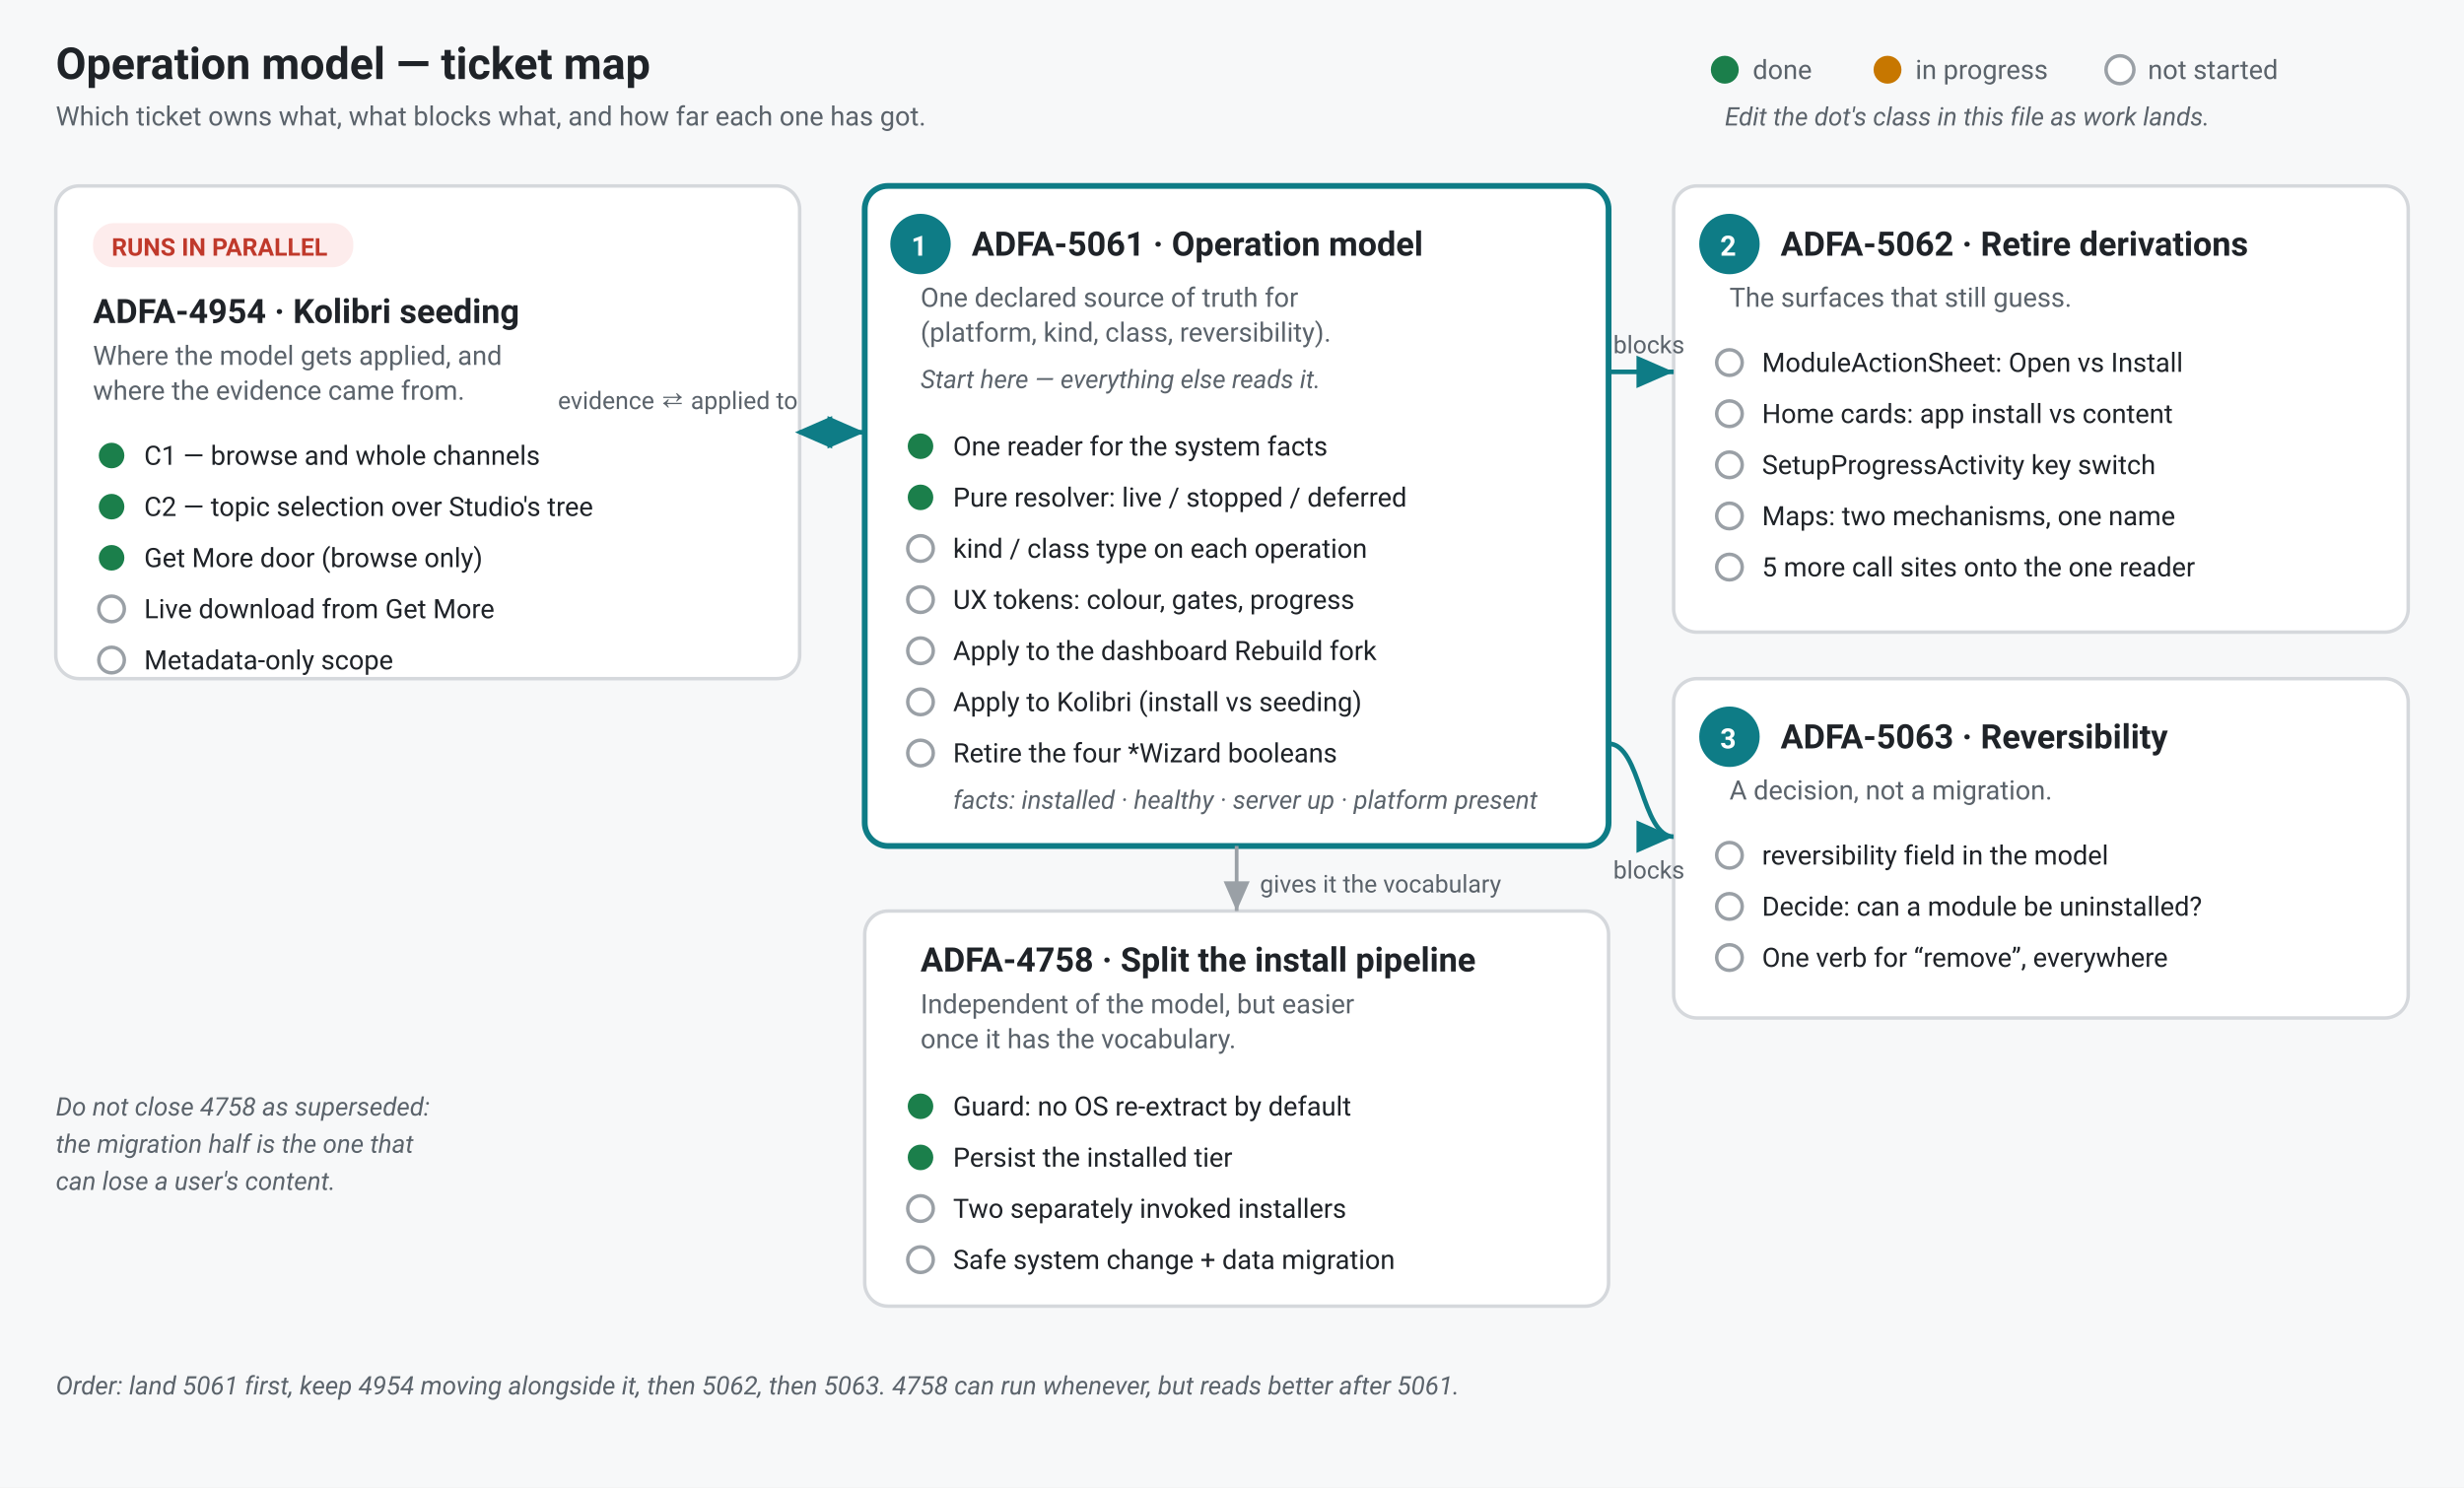
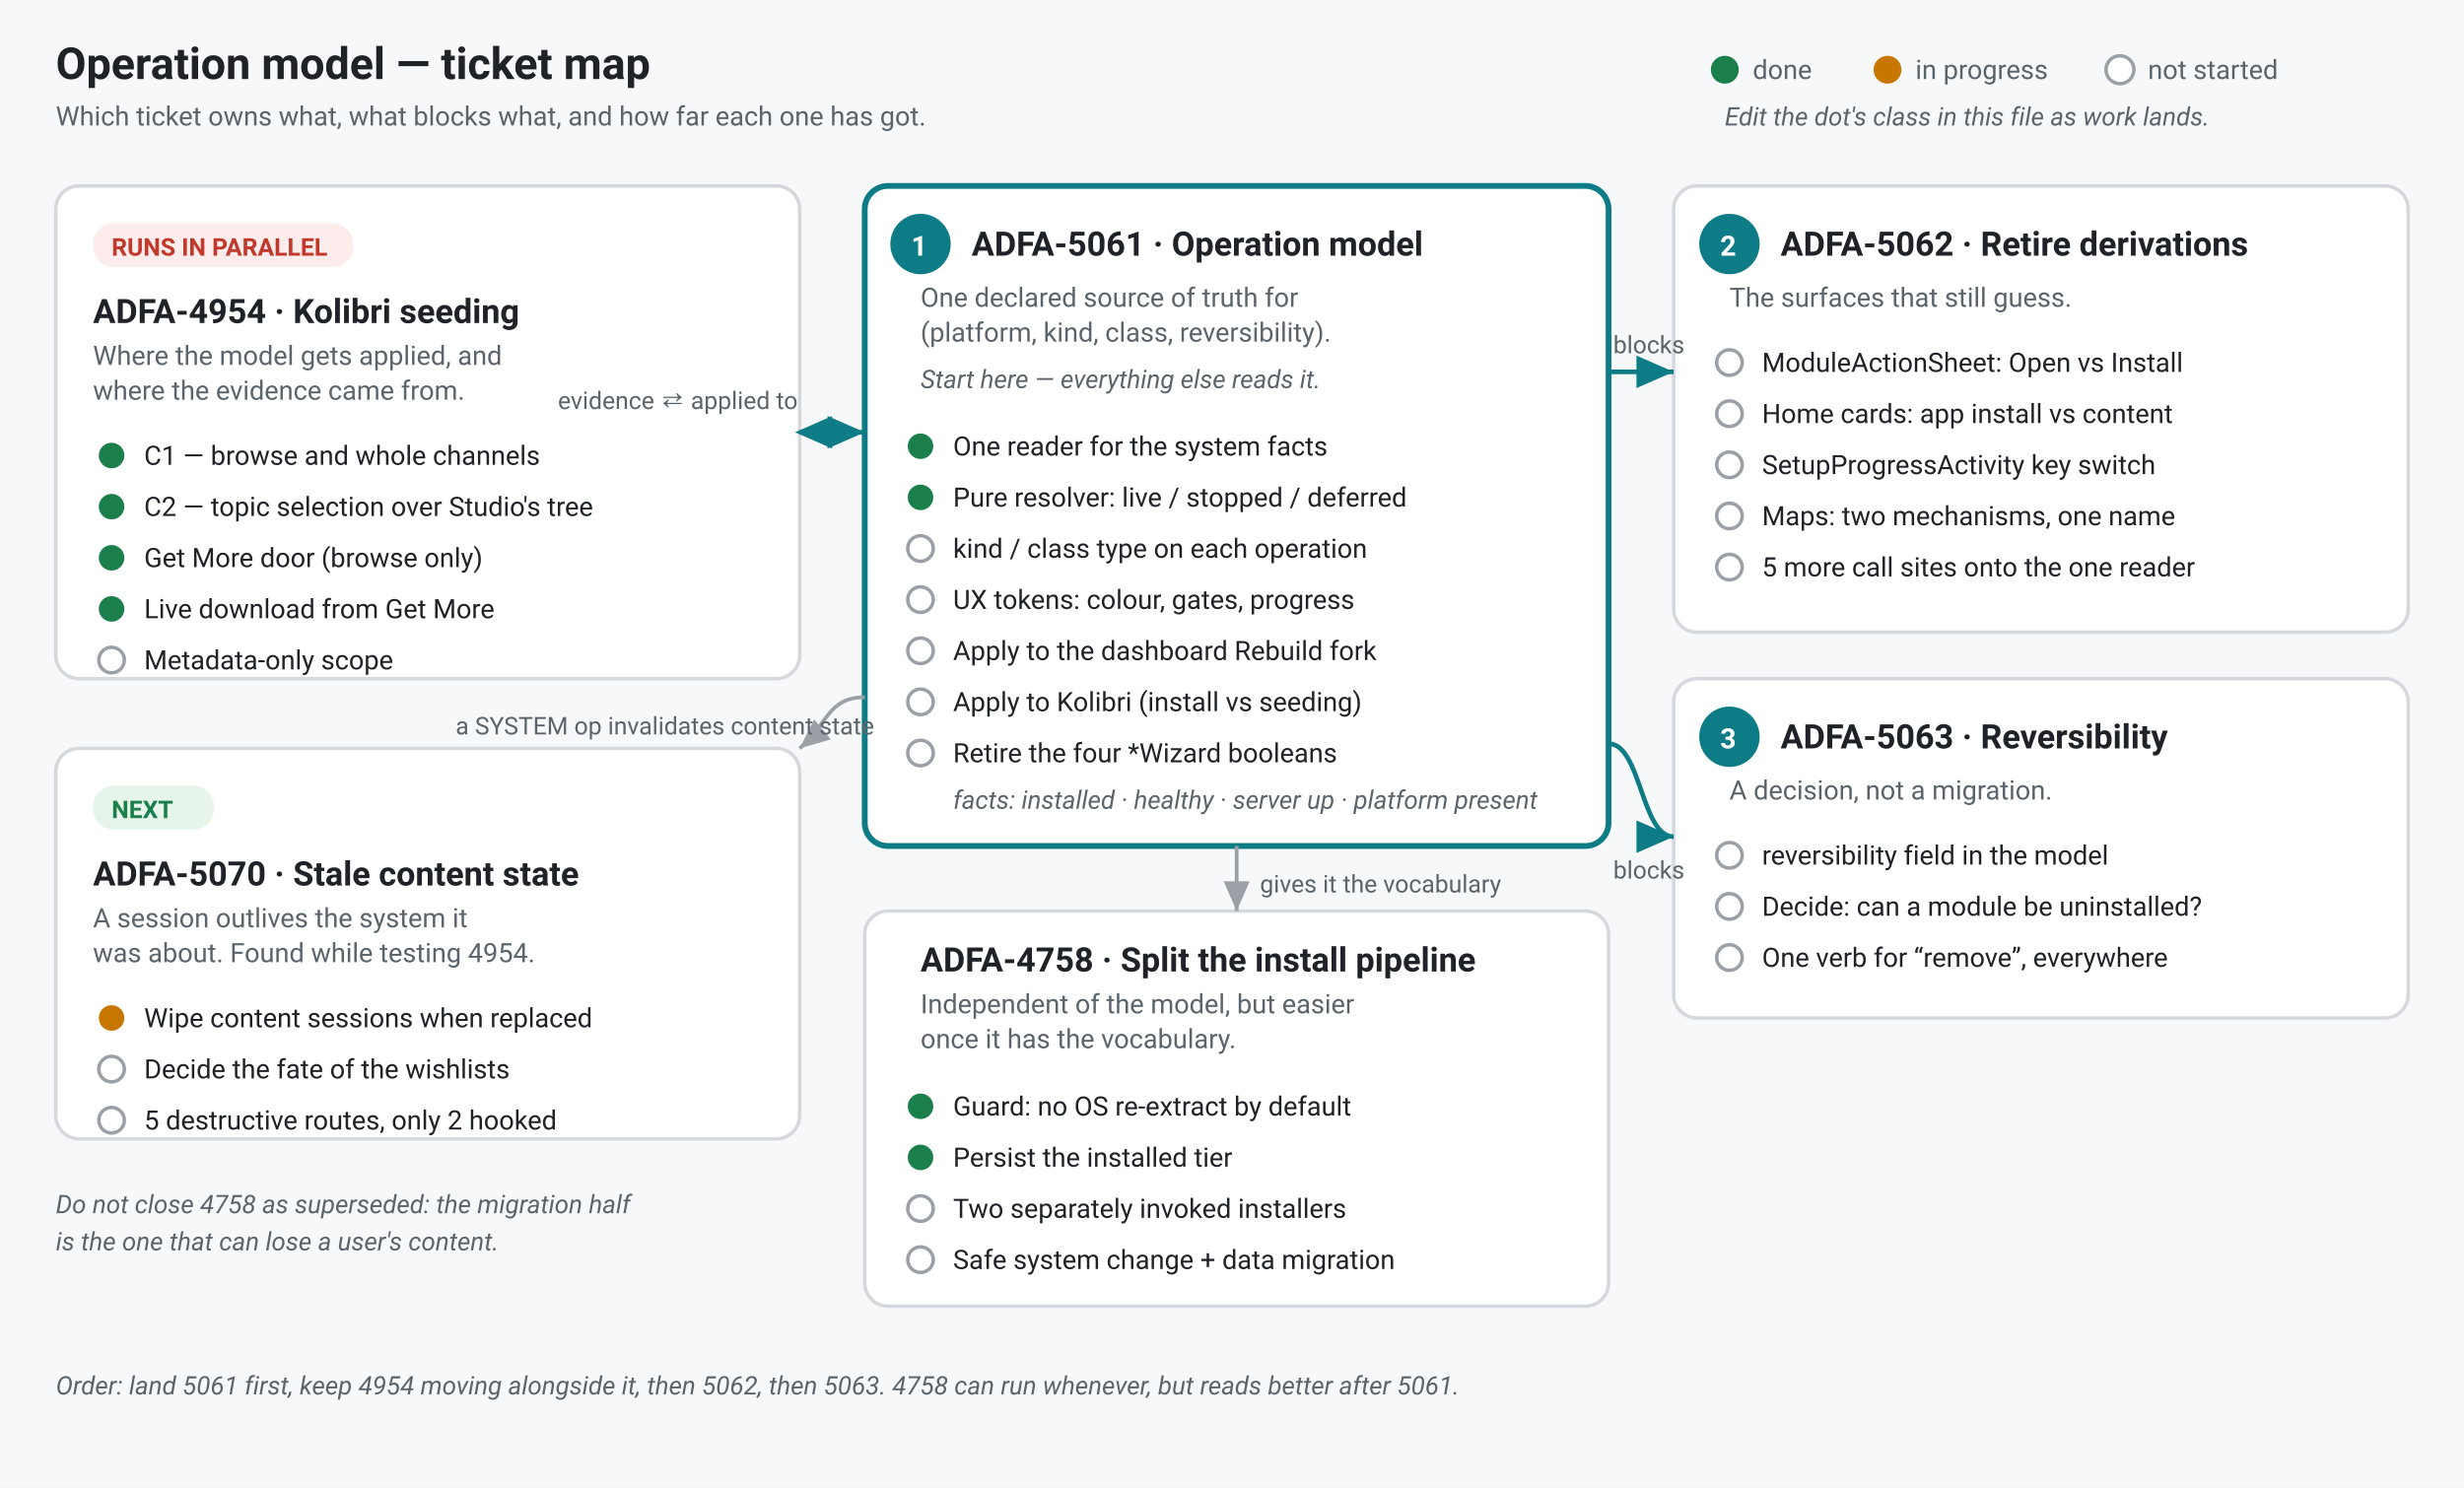
<svg xmlns="http://www.w3.org/2000/svg" viewBox="0 0 1060 640" width="1060" height="640" font-family="Segoe UI, Roboto, Helvetica, Arial, sans-serif">
  <style>
  .bg    { fill: #F7F8F9; }
  .card  { fill: #FFFFFF; stroke: #D5D8DC; stroke-width: 1.5; rx: 10; }
  .card-hi { fill: #FFFFFF; stroke: #0E7C86; stroke-width: 2.5; rx: 10; }
  .h1    { font-size: 19px; font-weight: 700; fill: #1F2328; }
  .h2    { font-size: 14.5px; font-weight: 700; fill: #1F2328; }
  .sub   { font-size: 11.5px; fill: #5B636B; }
  .item  { font-size: 11.5px; fill: #1F2328; }
  .note  { font-size: 11px; fill: #5B636B; font-style: italic; }
  .lnk   { stroke: #9AA0A6; stroke-width: 1.6; fill: none; }
  .lnk-hi{ stroke: #0E7C86; stroke-width: 2; fill: none; }
  .lnklbl{ font-size: 10.5px; fill: #5B636B; }

  /* ---- the three states: change an item's class to move it ---- */
  .s-done { fill: #1B7F4B; stroke: none; }
  .s-doing{ fill: #C77700; stroke: none; }
  .s-todo { fill: #FFFFFF; stroke: #9AA0A6; stroke-width: 1.5; }

  .badge  { fill: #0E7C86; }
  .badgetx{ font-size: 12px; font-weight: 700; fill: #FFFFFF; }
  .chip   { rx: 9; }
  .chiptx { font-size: 10.5px; font-weight: 700; }
</style>
  <defs>
    <marker id="arw" markerWidth="9" markerHeight="9" refX="8" refY="4.5" orient="auto">
      <path d="M0,1 L8,4.5 L0,8 Z" fill="#9AA0A6" />
    </marker>
    <marker id="arwhi" markerWidth="9" markerHeight="9" refX="8" refY="4.5" orient="auto">
      <path d="M0,1 L8,4.5 L0,8 Z" fill="#0E7C86" />
    </marker>
    <marker id="arwhiS" markerWidth="9" markerHeight="9" refX="1" refY="4.5" orient="auto">
      <path d="M8,1 L0,4.5 L8,8 Z" fill="#0E7C86" />
    </marker>
  </defs>
  <rect class="bg" x="0" y="0" width="1060" height="640" />
  <text class="h1" x="24" y="34">Operation model — ticket map</text>
  <text class="sub" x="24" y="54">Which ticket owns what, what blocks what, and how far each one has got.</text>
  <circle class="s-done" cx="742" cy="30" r="6" />
  <text class="sub" x="754" y="34">done</text>
  <circle class="s-doing" cx="812" cy="30" r="6" />
  <text class="sub" x="824" y="34">in progress</text>
  <circle class="s-todo" cx="912" cy="30" r="6" />
  <text class="sub" x="924" y="34">not started</text>
  <text class="note" x="742" y="54">Edit the dot's class in this file as work lands.</text>
  <rect class="card" x="24" y="80" width="320" height="212" />
  <rect class="chip" x="40" y="96" width="112" height="19" fill="#FDECEC" stroke="none" />
  <text class="chiptx" x="48" y="110" fill="#C0392B">RUNS IN PARALLEL</text>
  <text class="h2" x="40" y="139">ADFA-4954 · Kolibri seeding</text>
  <text class="sub" x="40" y="157">Where the model gets applied, and</text>
  <text class="sub" x="40" y="172">where the evidence came from.</text>
  <circle class="s-done" cx="48" cy="196" r="5.5" />
  <text class="item" x="62" y="200">C1 — browse and whole channels</text>
  <circle class="s-done" cx="48" cy="218" r="5.5" />
  <text class="item" x="62" y="222">C2 — topic selection over Studio's tree</text>
  <circle class="s-done" cx="48" cy="240" r="5.5" />
  <text class="item" x="62" y="244">Get More door (browse only)</text>
-   <circle class="s-todo" cx="48" cy="262" r="5.5" />
+   <circle class="s-done" cx="48" cy="262" r="5.5" />
  <text class="item" x="62" y="266">Live download from Get More</text>
  <circle class="s-todo" cx="48" cy="284" r="5.5" />
  <text class="item" x="62" y="288">Metadata-only scope</text>
+   <rect class="card" x="24" y="322" width="320" height="168" />
+   <rect class="chip" x="40" y="338" width="52" height="19" fill="#E6F4EA" stroke="none" />
+   <text class="chiptx" x="48" y="352" fill="#1B7F4B">NEXT</text>
+   <text class="h2" x="40" y="381">ADFA-5070 · Stale content state</text>
+   <text class="sub" x="40" y="399">A session outlives the system it</text>
+   <text class="sub" x="40" y="414">was about. Found while testing 4954.</text>
+   <circle class="s-doing" cx="48" cy="438" r="5.5" />
+   <text class="item" x="62" y="442">Wipe content sessions when replaced</text>
+   <circle class="s-todo" cx="48" cy="460" r="5.5" />
+   <text class="item" x="62" y="464">Decide the fate of the wishlists</text>
+   <circle class="s-todo" cx="48" cy="482" r="5.5" />
+   <text class="item" x="62" y="486">5 destructive routes, only 2 hooked</text>
  <rect class="card-hi" x="372" y="80" width="320" height="284" />
  <circle class="badge" cx="396" cy="105" r="13" />
  <text class="badgetx" x="392" y="110">1</text>
  <text class="h2" x="418" y="110">ADFA-5061 · Operation model</text>
  <text class="sub" x="396" y="132">One declared source of truth for</text>
  <text class="sub" x="396" y="147">(platform, kind, class, reversibility).</text>
  <text class="note" x="396" y="167">Start here — everything else reads it.</text>
  <circle class="s-done" cx="396" cy="192" r="5.5" />
  <text class="item" x="410" y="196">One reader for the system facts</text>
  <circle class="s-done" cx="396" cy="214" r="5.5" />
  <text class="item" x="410" y="218">Pure resolver: live / stopped / deferred</text>
  <circle class="s-todo" cx="396" cy="236" r="5.5" />
  <text class="item" x="410" y="240">kind / class type on each operation</text>
  <circle class="s-todo" cx="396" cy="258" r="5.5" />
  <text class="item" x="410" y="262">UX tokens: colour, gates, progress</text>
  <circle class="s-todo" cx="396" cy="280" r="5.5" />
  <text class="item" x="410" y="284">Apply to the dashboard Rebuild fork</text>
  <circle class="s-todo" cx="396" cy="302" r="5.5" />
  <text class="item" x="410" y="306">Apply to Kolibri (install vs seeding)</text>
  <circle class="s-todo" cx="396" cy="324" r="5.5" />
  <text class="item" x="410" y="328">Retire the four *Wizard booleans</text>
  <text class="note" x="410" y="348">facts: installed · healthy · server up · platform present</text>
  <rect class="card" x="720" y="80" width="316" height="192" />
  <circle class="badge" cx="744" cy="105" r="13" />
  <text class="badgetx" x="740" y="110">2</text>
  <text class="h2" x="766" y="110">ADFA-5062 · Retire derivations</text>
  <text class="sub" x="744" y="132">The surfaces that still guess.</text>
  <circle class="s-todo" cx="744" cy="156" r="5.5" />
  <text class="item" x="758" y="160">ModuleActionSheet: Open vs Install</text>
  <circle class="s-todo" cx="744" cy="178" r="5.5" />
  <text class="item" x="758" y="182">Home cards: app install vs content</text>
  <circle class="s-todo" cx="744" cy="200" r="5.5" />
  <text class="item" x="758" y="204">SetupProgressActivity key switch</text>
  <circle class="s-todo" cx="744" cy="222" r="5.5" />
  <text class="item" x="758" y="226">Maps: two mechanisms, one name</text>
  <circle class="s-todo" cx="744" cy="244" r="5.5" />
  <text class="item" x="758" y="248">5 more call sites onto the one reader</text>
  <rect class="card" x="720" y="292" width="316" height="146" />
  <circle class="badge" cx="744" cy="317" r="13" />
  <text class="badgetx" x="740" y="322">3</text>
  <text class="h2" x="766" y="322">ADFA-5063 · Reversibility</text>
  <text class="sub" x="744" y="344">A decision, not a migration.</text>
  <circle class="s-todo" cx="744" cy="368" r="5.5" />
  <text class="item" x="758" y="372">reversibility field in the model</text>
  <circle class="s-todo" cx="744" cy="390" r="5.5" />
  <text class="item" x="758" y="394">Decide: can a module be uninstalled?</text>
  <circle class="s-todo" cx="744" cy="412" r="5.5" />
  <text class="item" x="758" y="416">One verb for “remove”, everywhere</text>
  <rect class="card" x="372" y="392" width="320" height="170" />
  <text class="h2" x="396" y="418">ADFA-4758 · Split the install pipeline</text>
  <text class="sub" x="396" y="436">Independent of the model, but easier</text>
  <text class="sub" x="396" y="451">once it has the vocabulary.</text>
  <circle class="s-done" cx="396" cy="476" r="5.5" />
  <text class="item" x="410" y="480">Guard: no OS re-extract by default</text>
  <circle class="s-done" cx="396" cy="498" r="5.5" />
  <text class="item" x="410" y="502">Persist the installed tier</text>
  <circle class="s-todo" cx="396" cy="520" r="5.5" />
  <text class="item" x="410" y="524">Two separately invoked installers</text>
  <circle class="s-todo" cx="396" cy="542" r="5.5" />
  <text class="item" x="410" y="546">Safe system change + data migration</text>
-   <text class="note" x="24" y="480">Do not close 4758 as superseded:</text>
-   <text class="note" x="24" y="496">the migration half is the one that</text>
-   <text class="note" x="24" y="512">can lose a user's content.</text>
+   <text class="note" x="24" y="522">Do not close 4758 as superseded: the migration half</text>
+   <text class="note" x="24" y="538">is the one that can lose a user's content.</text>
  <path class="lnk-hi" d="M344,186 L372,186" marker-end="url(#arwhi)" marker-start="url(#arwhiS)" />
  <text class="lnklbl" x="240" y="176">evidence ⇄ applied to</text>
  <path class="lnk-hi" d="M692,160 L720,160" marker-end="url(#arwhi)" />
  <text class="lnklbl" x="694" y="152">blocks</text>
  <path class="lnk-hi" d="M692,320 C706,320 706,360 720,360" marker-end="url(#arwhi)" />
  <text class="lnklbl" x="694" y="378">blocks</text>
  <path class="lnk" d="M532,364 L532,392" marker-end="url(#arw)" />
  <text class="lnklbl" x="542" y="384">gives it the vocabulary</text>
+   <path class="lnk" d="M372,300 C356,300 356,312 344,322" marker-end="url(#arw)" />
+   <text class="lnklbl" x="196" y="316">a SYSTEM op invalidates content state</text>
  <text class="note" x="24" y="600">Order: land 5061 first, keep 4954 moving alongside it, then 5062, then 5063. 4758 can run whenever, but reads better after 5061.</text>
</svg>
